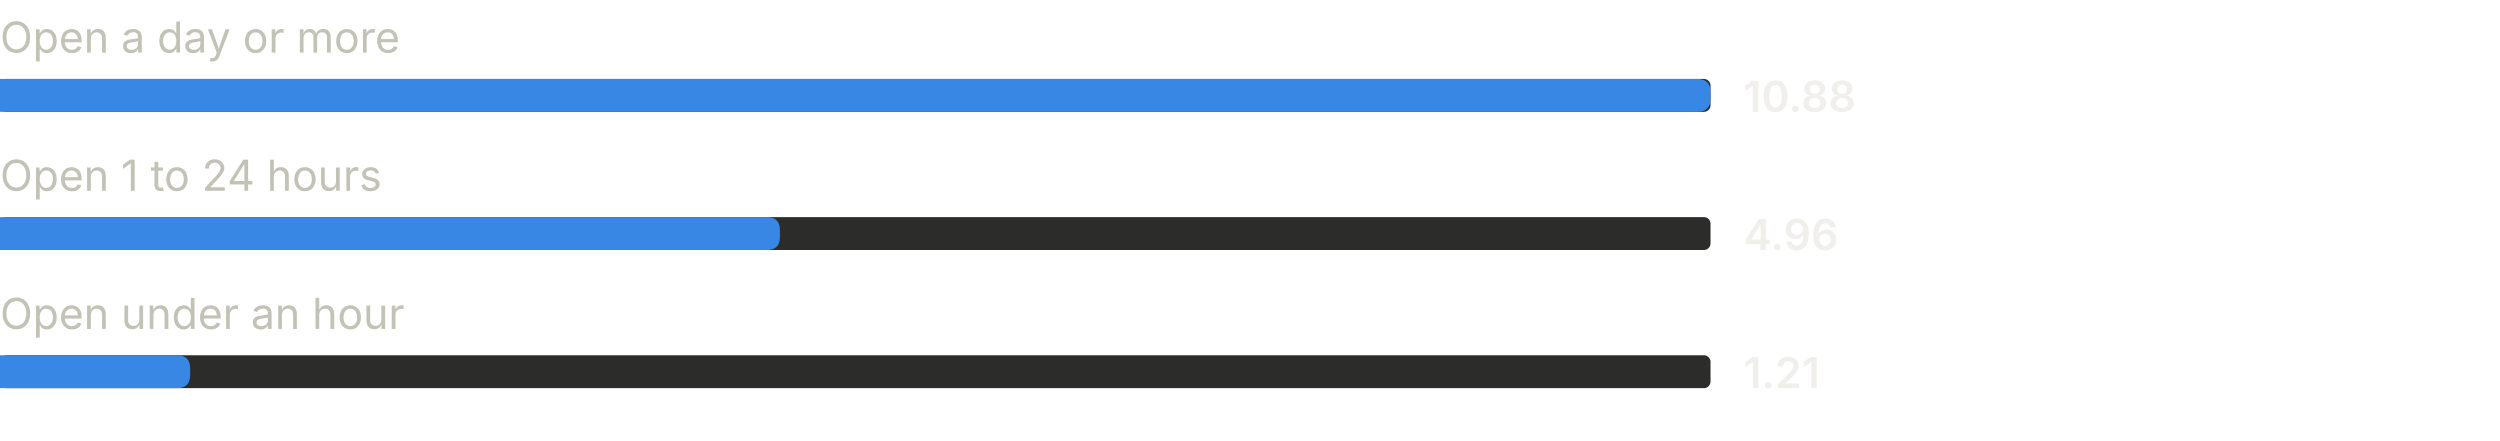
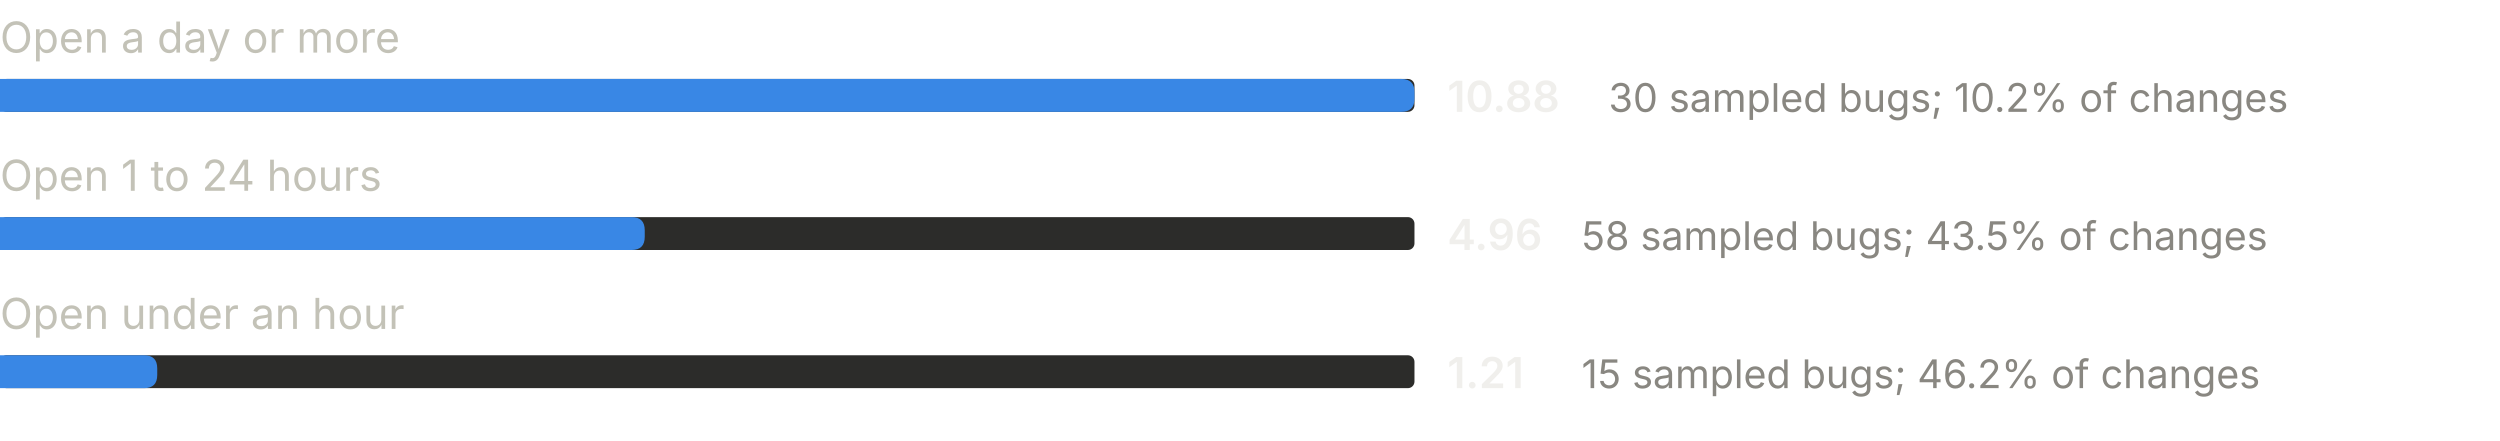
<svg xmlns="http://www.w3.org/2000/svg" width="760" height="134" viewBox="0 0 760 134" role="img" aria-label="Bugs per 100 changes, by how long the pull request was open">
  <text x="0.0" y="16" fill="#c3c2b7" font-size="13" font-weight="400" text-anchor="start" font-family="system-ui, -apple-system, Segoe UI, sans-serif">Open a day or more</text>
-   <rect x="0" y="24" width="520" height="10" rx="2" fill="#2c2c2a" />
-   <path d="M0,24 H516.0 Q520.0,24 520.0,28 V30 Q520.0,34 516.0,34 H0 Z" fill="#3987e5" />
-   <text x="530.0" y="34" fill="#f0efec" font-size="13" font-weight="600" text-anchor="start" font-family="system-ui, -apple-system, Segoe UI, sans-serif">10.88</text>
+   <rect x="0" y="24" width="430" height="10" rx="2" fill="#2c2c2a" />
+   <path d="M0,24 H426.0 Q430.0,24 430.0,28 V30 Q430.0,34 426.0,34 H0 Z" fill="#3987e5" />
+   <text x="440.0" y="34" fill="#f0efec" font-size="13" font-weight="600" text-anchor="start" font-family="system-ui, -apple-system, Segoe UI, sans-serif">10.88</text>
+   <text x="489.0" y="34" fill="#898781" font-size="12" font-weight="400" text-anchor="start" font-family="system-ui, -apple-system, Segoe UI, sans-serif">30 sampled bugs; 10.2% of changes</text>
  <text x="0.0" y="58" fill="#c3c2b7" font-size="13" font-weight="400" text-anchor="start" font-family="system-ui, -apple-system, Segoe UI, sans-serif">Open 1 to 24 hours</text>
-   <rect x="0" y="66" width="520" height="10" rx="2" fill="#2c2c2a" />
-   <path d="M0,66 H233.1 Q237.1,66 237.1,70 V72 Q237.1,76 233.1,76 H0 Z" fill="#3987e5" />
-   <text x="530.0" y="76" fill="#f0efec" font-size="13" font-weight="600" text-anchor="start" font-family="system-ui, -apple-system, Segoe UI, sans-serif">4.96</text>
+   <rect x="0" y="66" width="430" height="10" rx="2" fill="#2c2c2a" />
+   <path d="M0,66 H192.0 Q196.0,66 196.0,70 V72 Q196.0,76 192.0,76 H0 Z" fill="#3987e5" />
+   <text x="440.0" y="76" fill="#f0efec" font-size="13" font-weight="600" text-anchor="start" font-family="system-ui, -apple-system, Segoe UI, sans-serif">4.96</text>
+   <text x="480.8" y="76" fill="#898781" font-size="12" font-weight="400" text-anchor="start" font-family="system-ui, -apple-system, Segoe UI, sans-serif">58 sampled bugs; 43.5% of changes</text>
  <text x="0.0" y="100" fill="#c3c2b7" font-size="13" font-weight="400" text-anchor="start" font-family="system-ui, -apple-system, Segoe UI, sans-serif">Open under an hour</text>
-   <rect x="0" y="108" width="520" height="10" rx="2" fill="#2c2c2a" />
-   <path d="M0,108 H53.8 Q57.8,108 57.8,112 V114 Q57.8,118 53.8,118 H0 Z" fill="#3987e5" />
-   <text x="530.0" y="118" fill="#f0efec" font-size="13" font-weight="600" text-anchor="start" font-family="system-ui, -apple-system, Segoe UI, sans-serif">1.21</text>
+   <rect x="0" y="108" width="430" height="10" rx="2" fill="#2c2c2a" />
+   <path d="M0,108 H43.8 Q47.8,108 47.8,112 V114 Q47.8,118 43.8,118 H0 Z" fill="#3987e5" />
+   <text x="440.0" y="118" fill="#f0efec" font-size="13" font-weight="600" text-anchor="start" font-family="system-ui, -apple-system, Segoe UI, sans-serif">1.21</text>
+   <text x="480.8" y="118" fill="#898781" font-size="12" font-weight="400" text-anchor="start" font-family="system-ui, -apple-system, Segoe UI, sans-serif">15 sampled bugs; 46.2% of changes</text>
</svg>
